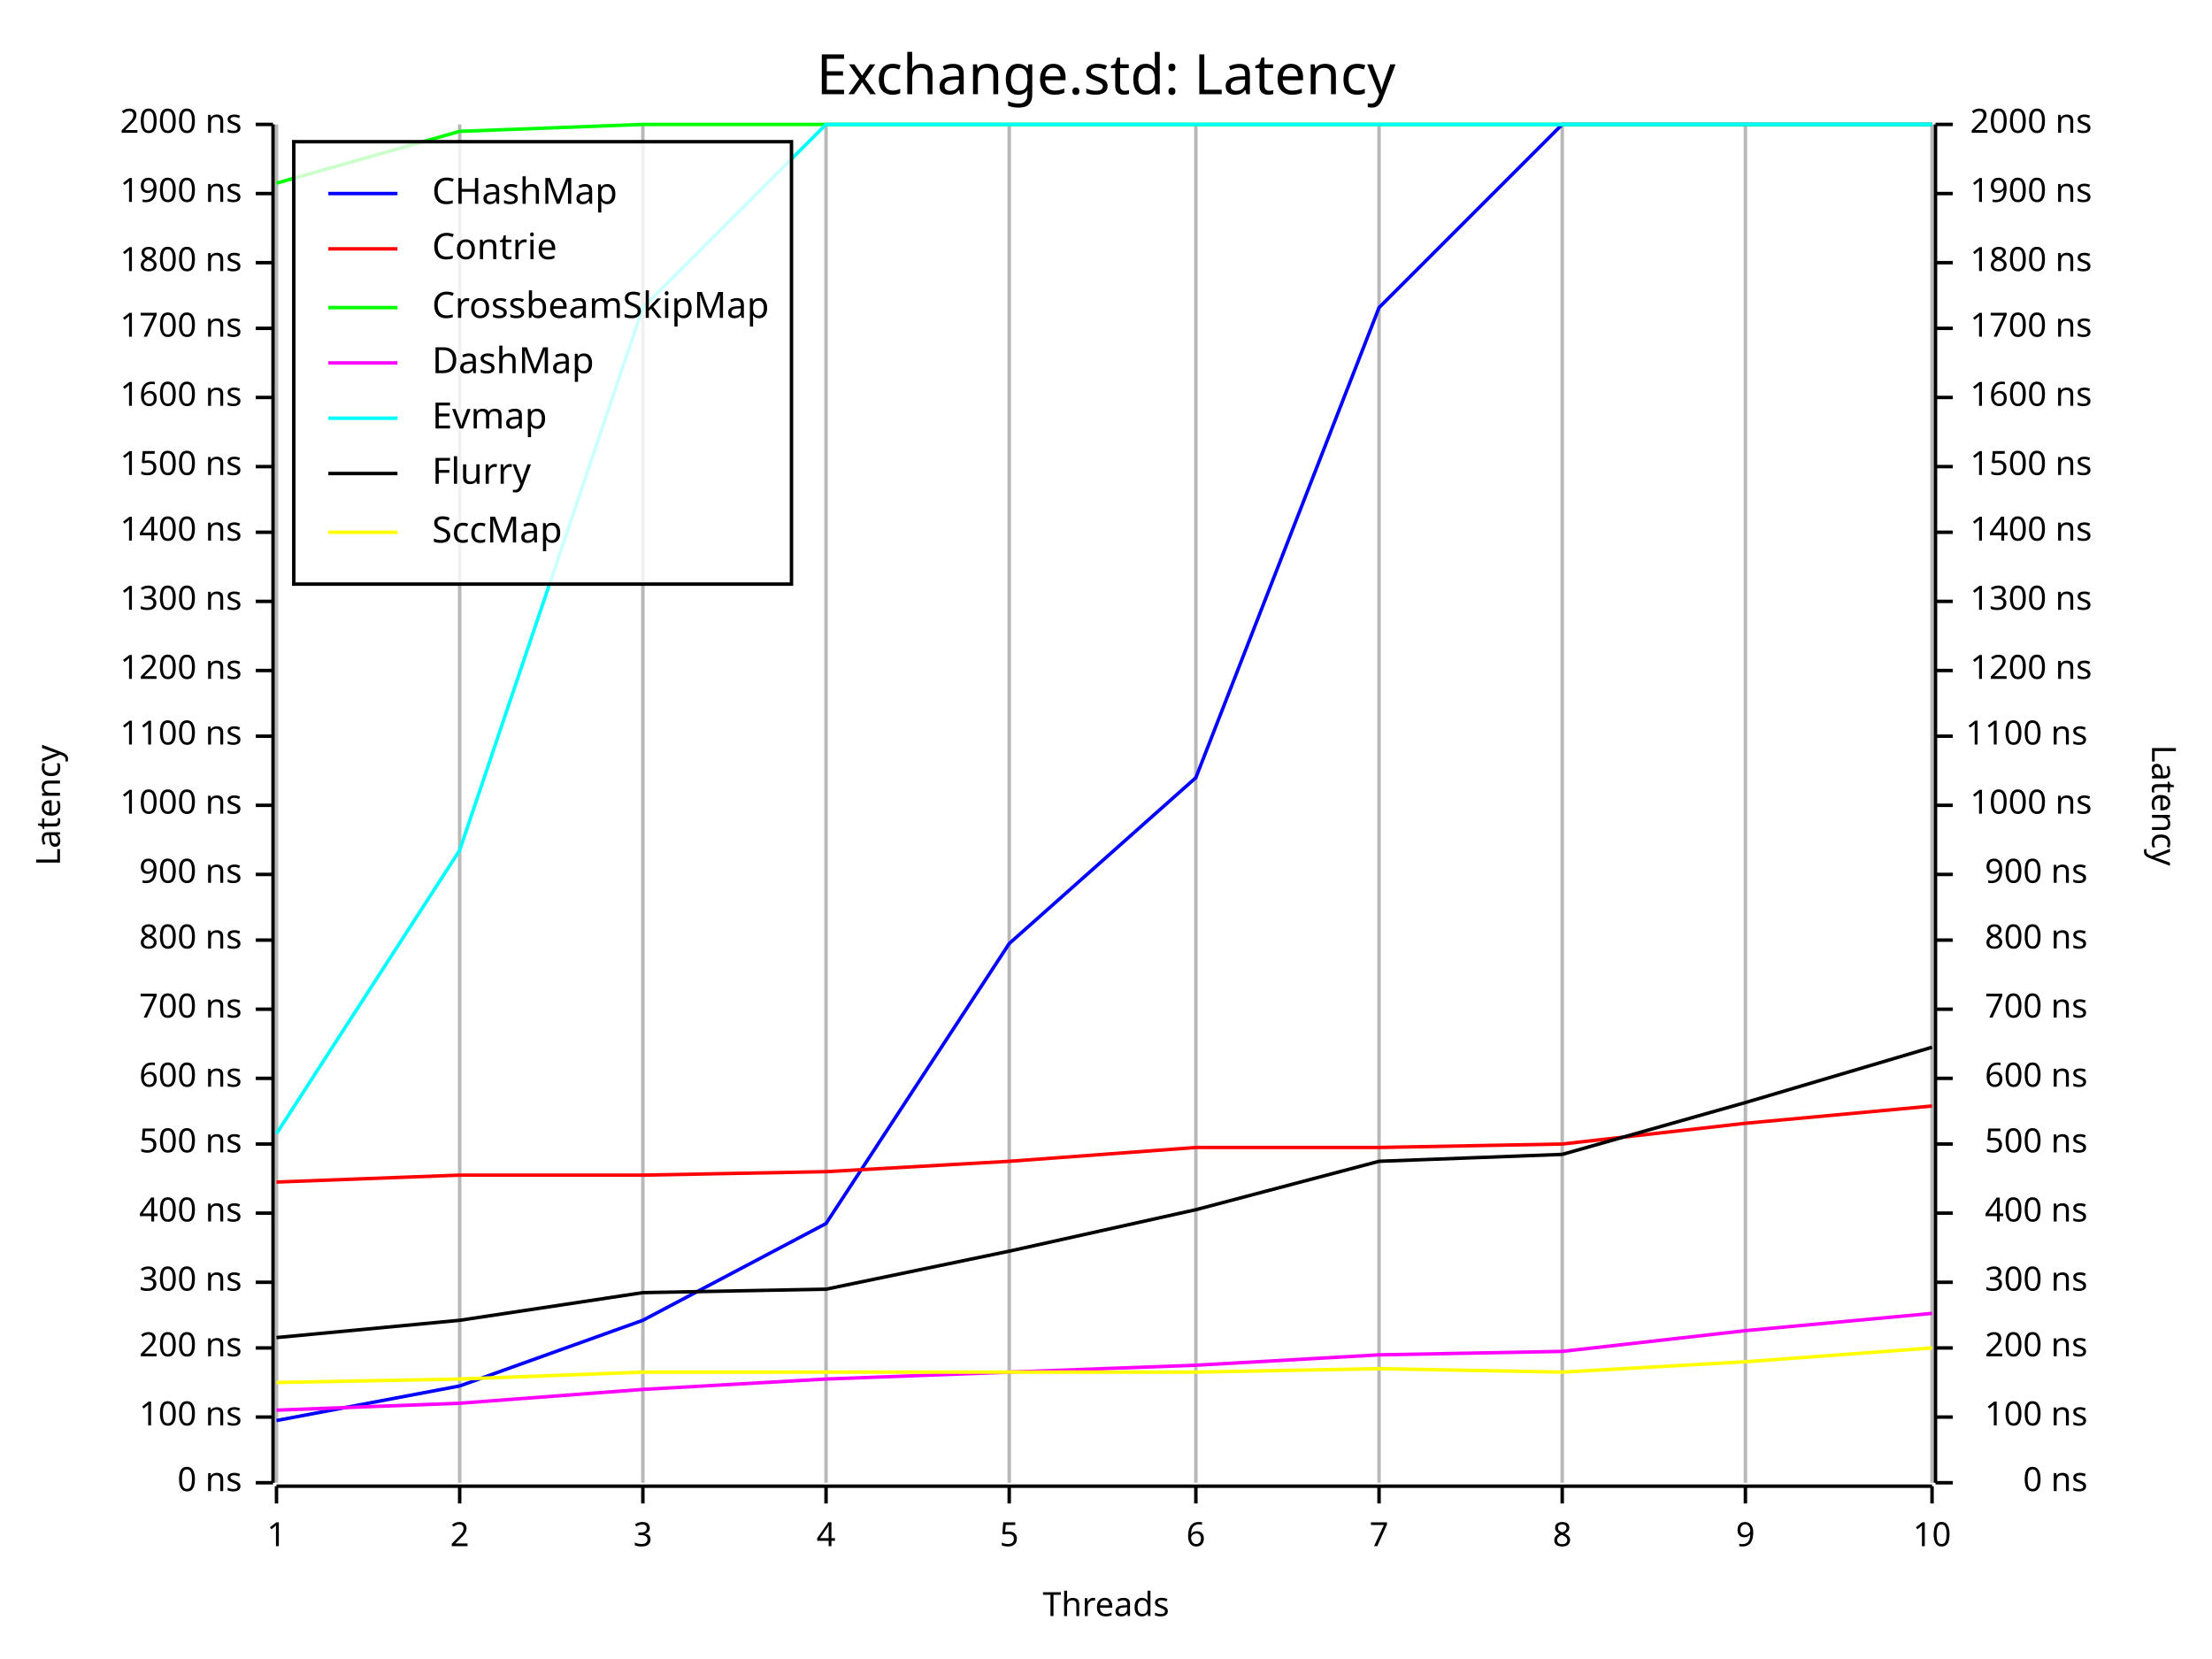
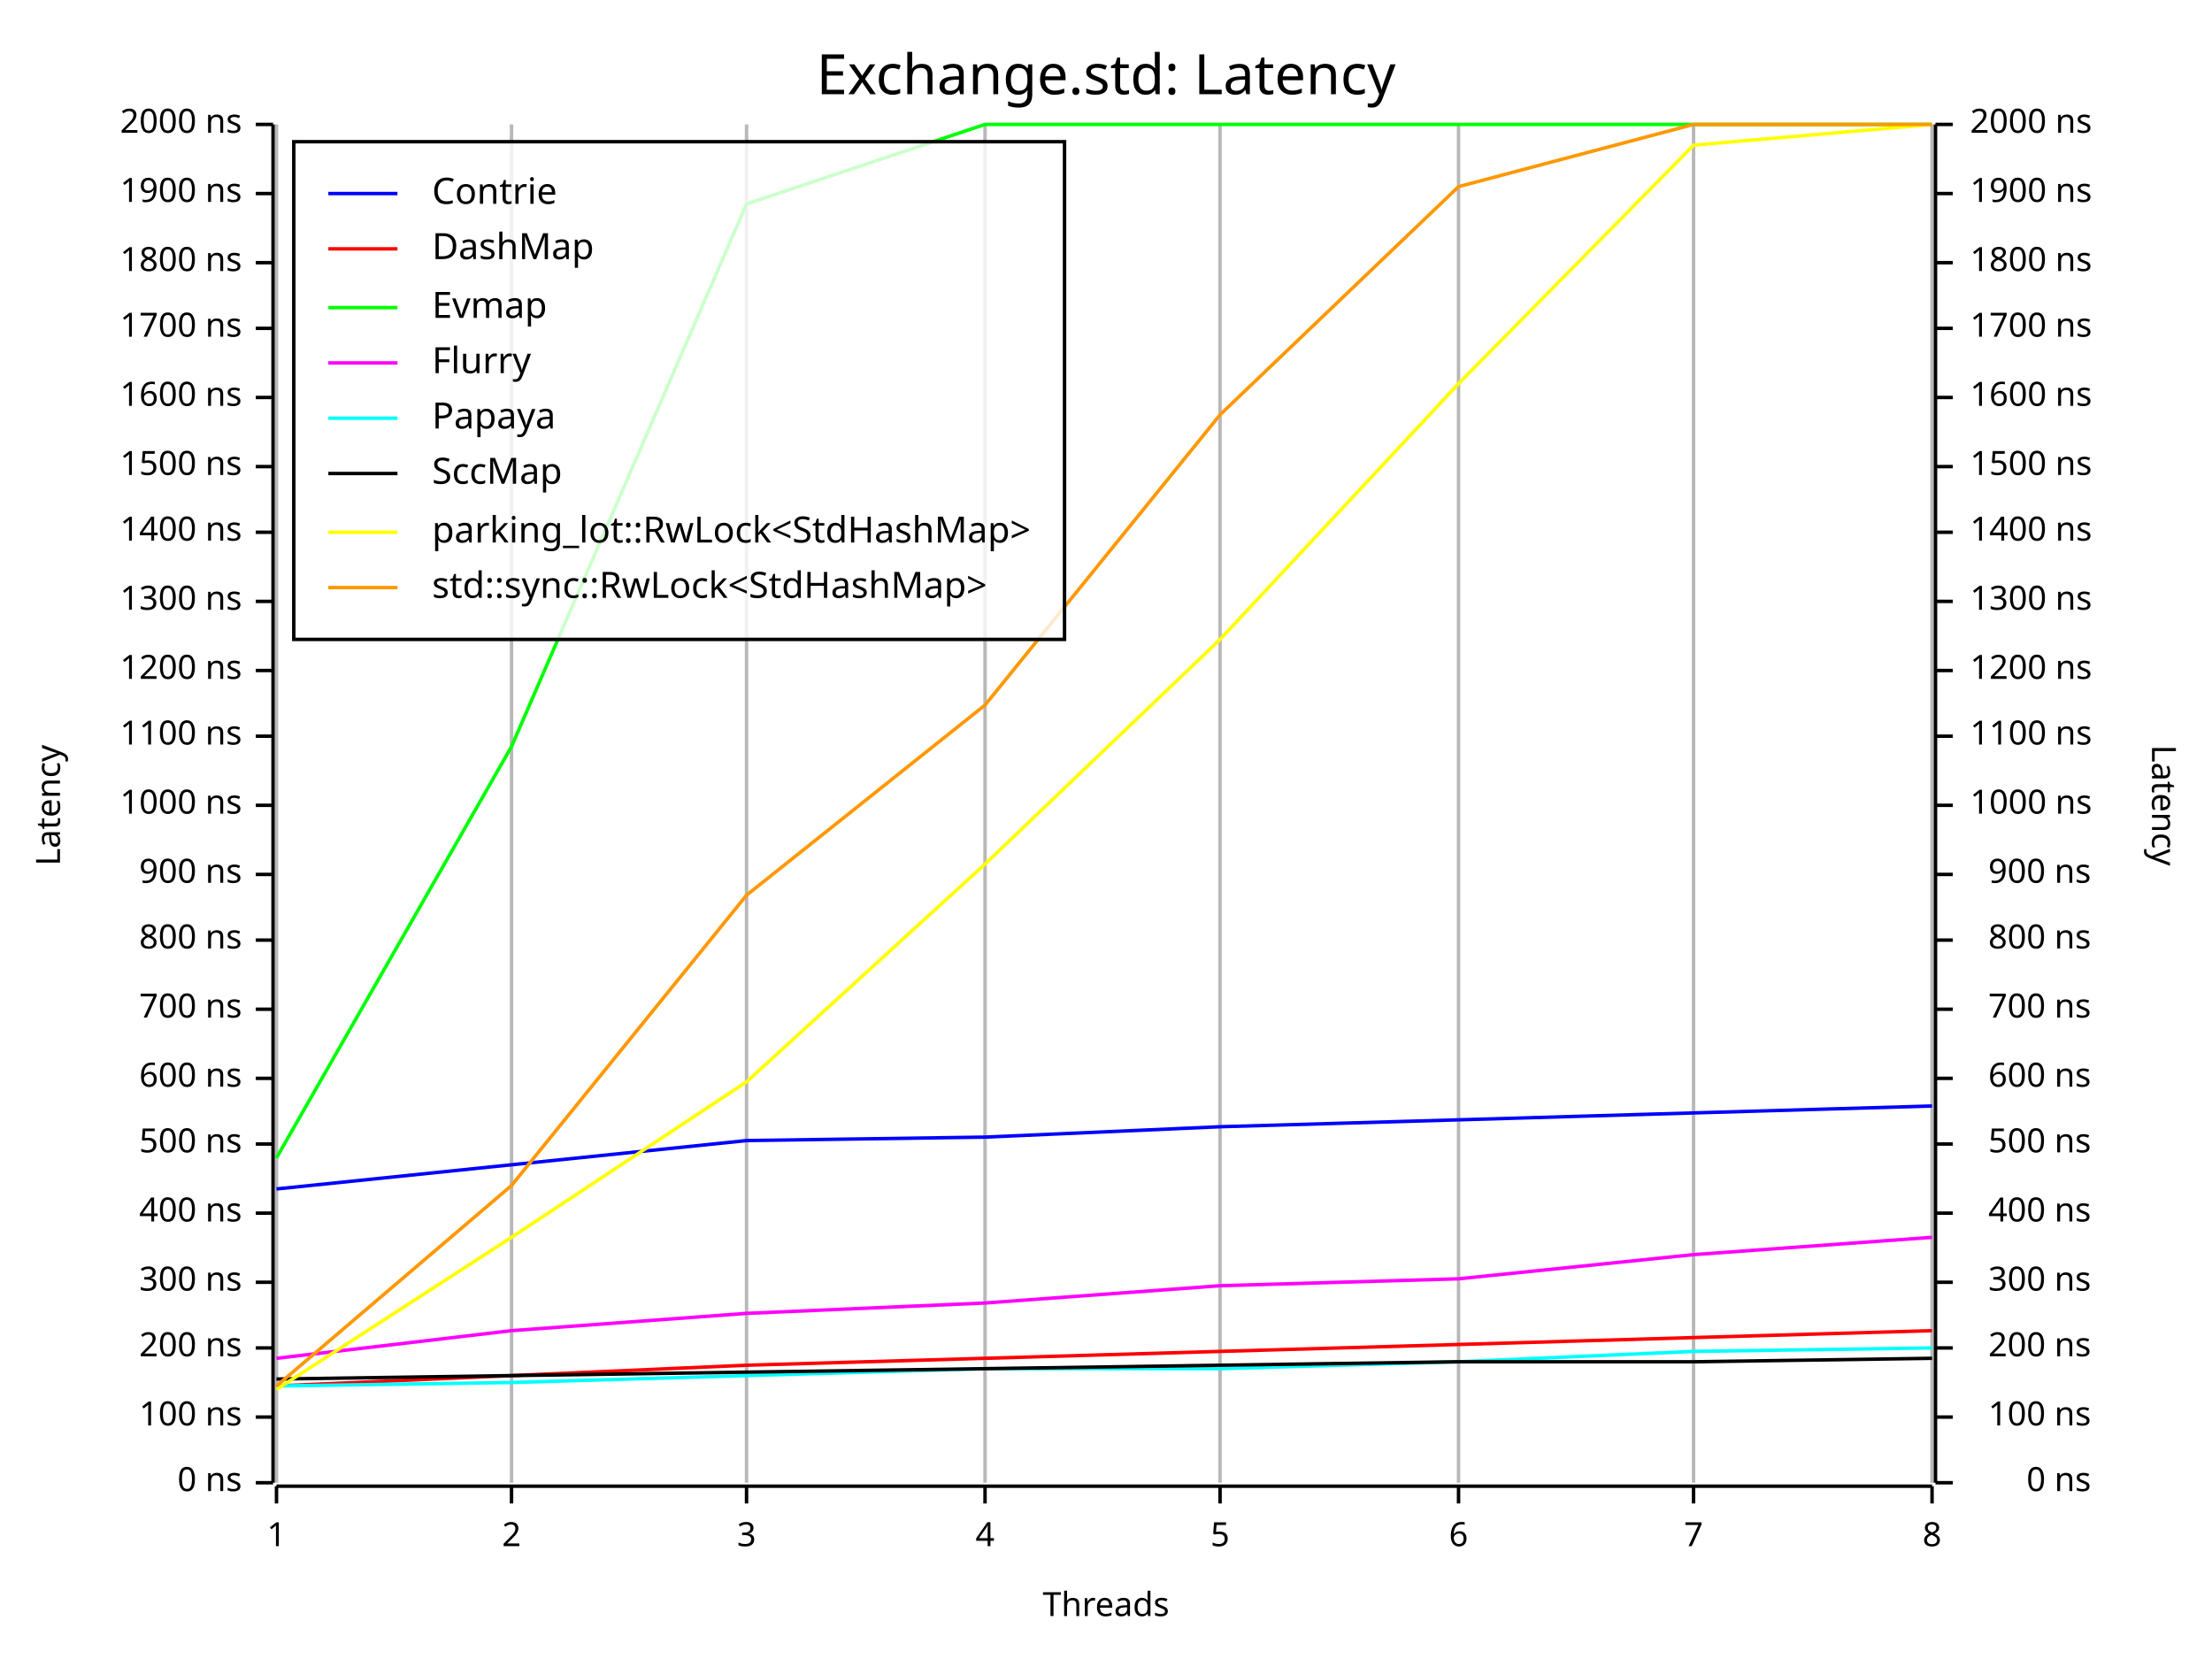
<svg xmlns="http://www.w3.org/2000/svg" width="640" height="480" viewBox="0 0 640 480">
  <rect x="0" y="0" width="640" height="480" opacity="1" fill="#FFFFFF" stroke="none" />
  <text x="320" y="15" dy="0.76em" text-anchor="middle" font-family="Fira Code" font-size="16.129" opacity="1" fill="#000000">
Exchange.std: Latency
</text>
  <line opacity="0.1" stroke="#000000" stroke-width="1" x1="80" y1="429" x2="80" y2="36" />
-   <line opacity="0.1" stroke="#000000" stroke-width="1" x1="133" y1="429" x2="133" y2="36" />
-   <line opacity="0.1" stroke="#000000" stroke-width="1" x1="186" y1="429" x2="186" y2="36" />
-   <line opacity="0.1" stroke="#000000" stroke-width="1" x1="239" y1="429" x2="239" y2="36" />
-   <line opacity="0.1" stroke="#000000" stroke-width="1" x1="292" y1="429" x2="292" y2="36" />
-   <line opacity="0.1" stroke="#000000" stroke-width="1" x1="346" y1="429" x2="346" y2="36" />
-   <line opacity="0.1" stroke="#000000" stroke-width="1" x1="399" y1="429" x2="399" y2="36" />
-   <line opacity="0.1" stroke="#000000" stroke-width="1" x1="452" y1="429" x2="452" y2="36" />
-   <line opacity="0.1" stroke="#000000" stroke-width="1" x1="505" y1="429" x2="505" y2="36" />
+   <line opacity="0.1" stroke="#000000" stroke-width="1" x1="148" y1="429" x2="148" y2="36" />
+   <line opacity="0.1" stroke="#000000" stroke-width="1" x1="216" y1="429" x2="216" y2="36" />
+   <line opacity="0.1" stroke="#000000" stroke-width="1" x1="285" y1="429" x2="285" y2="36" />
+   <line opacity="0.1" stroke="#000000" stroke-width="1" x1="353" y1="429" x2="353" y2="36" />
+   <line opacity="0.1" stroke="#000000" stroke-width="1" x1="422" y1="429" x2="422" y2="36" />
+   <line opacity="0.1" stroke="#000000" stroke-width="1" x1="490" y1="429" x2="490" y2="36" />
  <line opacity="0.1" stroke="#000000" stroke-width="1" x1="559" y1="429" x2="559" y2="36" />
  <text x="10" y="233" dy="0.76em" text-anchor="middle" font-family="sans-serif" font-size="9.677" opacity="1" fill="#000000" transform="rotate(270, 10, 233)">
Latency
</text>
  <text x="320" y="470" dy="-0.5ex" text-anchor="middle" font-family="sans-serif" font-size="9.677" opacity="1" fill="#000000">
Threads
</text>
  <text x="630" y="233" dy="0.76em" text-anchor="middle" font-family="sans-serif" font-size="9.677" opacity="1" fill="#000000" transform="rotate(90, 630, 233)">
Latency
</text>
  <line opacity="0.2" stroke="#000000" stroke-width="1" x1="80" y1="429" x2="80" y2="36" />
-   <line opacity="0.2" stroke="#000000" stroke-width="1" x1="133" y1="429" x2="133" y2="36" />
-   <line opacity="0.2" stroke="#000000" stroke-width="1" x1="186" y1="429" x2="186" y2="36" />
-   <line opacity="0.2" stroke="#000000" stroke-width="1" x1="239" y1="429" x2="239" y2="36" />
-   <line opacity="0.2" stroke="#000000" stroke-width="1" x1="292" y1="429" x2="292" y2="36" />
-   <line opacity="0.2" stroke="#000000" stroke-width="1" x1="346" y1="429" x2="346" y2="36" />
-   <line opacity="0.2" stroke="#000000" stroke-width="1" x1="399" y1="429" x2="399" y2="36" />
-   <line opacity="0.2" stroke="#000000" stroke-width="1" x1="452" y1="429" x2="452" y2="36" />
-   <line opacity="0.2" stroke="#000000" stroke-width="1" x1="505" y1="429" x2="505" y2="36" />
+   <line opacity="0.2" stroke="#000000" stroke-width="1" x1="148" y1="429" x2="148" y2="36" />
+   <line opacity="0.2" stroke="#000000" stroke-width="1" x1="216" y1="429" x2="216" y2="36" />
+   <line opacity="0.2" stroke="#000000" stroke-width="1" x1="285" y1="429" x2="285" y2="36" />
+   <line opacity="0.2" stroke="#000000" stroke-width="1" x1="353" y1="429" x2="353" y2="36" />
+   <line opacity="0.2" stroke="#000000" stroke-width="1" x1="422" y1="429" x2="422" y2="36" />
+   <line opacity="0.2" stroke="#000000" stroke-width="1" x1="490" y1="429" x2="490" y2="36" />
  <line opacity="0.2" stroke="#000000" stroke-width="1" x1="559" y1="429" x2="559" y2="36" />
  <polyline fill="none" opacity="1" stroke="#000000" stroke-width="1" points="79,36 79,429 " />
  <text x="70" y="429" dy="0.5ex" text-anchor="end" font-family="sans-serif" font-size="9.677" opacity="1" fill="#000000">
0 ns
</text>
  <polyline fill="none" opacity="1" stroke="#000000" stroke-width="1" points="74,429 79,429 " />
  <text x="70" y="410" dy="0.5ex" text-anchor="end" font-family="sans-serif" font-size="9.677" opacity="1" fill="#000000">
100 ns
</text>
  <polyline fill="none" opacity="1" stroke="#000000" stroke-width="1" points="74,410 79,410 " />
  <text x="70" y="390" dy="0.5ex" text-anchor="end" font-family="sans-serif" font-size="9.677" opacity="1" fill="#000000">
200 ns
</text>
  <polyline fill="none" opacity="1" stroke="#000000" stroke-width="1" points="74,390 79,390 " />
  <text x="70" y="371" dy="0.5ex" text-anchor="end" font-family="sans-serif" font-size="9.677" opacity="1" fill="#000000">
300 ns
</text>
  <polyline fill="none" opacity="1" stroke="#000000" stroke-width="1" points="74,371 79,371 " />
  <text x="70" y="351" dy="0.5ex" text-anchor="end" font-family="sans-serif" font-size="9.677" opacity="1" fill="#000000">
400 ns
</text>
  <polyline fill="none" opacity="1" stroke="#000000" stroke-width="1" points="74,351 79,351 " />
  <text x="70" y="331" dy="0.5ex" text-anchor="end" font-family="sans-serif" font-size="9.677" opacity="1" fill="#000000">
500 ns
</text>
  <polyline fill="none" opacity="1" stroke="#000000" stroke-width="1" points="74,331 79,331 " />
  <text x="70" y="312" dy="0.5ex" text-anchor="end" font-family="sans-serif" font-size="9.677" opacity="1" fill="#000000">
600 ns
</text>
  <polyline fill="none" opacity="1" stroke="#000000" stroke-width="1" points="74,312 79,312 " />
  <text x="70" y="292" dy="0.5ex" text-anchor="end" font-family="sans-serif" font-size="9.677" opacity="1" fill="#000000">
700 ns
</text>
  <polyline fill="none" opacity="1" stroke="#000000" stroke-width="1" points="74,292 79,292 " />
  <text x="70" y="272" dy="0.5ex" text-anchor="end" font-family="sans-serif" font-size="9.677" opacity="1" fill="#000000">
800 ns
</text>
  <polyline fill="none" opacity="1" stroke="#000000" stroke-width="1" points="74,272 79,272 " />
  <text x="70" y="253" dy="0.5ex" text-anchor="end" font-family="sans-serif" font-size="9.677" opacity="1" fill="#000000">
900 ns
</text>
  <polyline fill="none" opacity="1" stroke="#000000" stroke-width="1" points="74,253 79,253 " />
  <text x="70" y="233" dy="0.5ex" text-anchor="end" font-family="sans-serif" font-size="9.677" opacity="1" fill="#000000">
1000 ns
</text>
  <polyline fill="none" opacity="1" stroke="#000000" stroke-width="1" points="74,233 79,233 " />
  <text x="70" y="213" dy="0.5ex" text-anchor="end" font-family="sans-serif" font-size="9.677" opacity="1" fill="#000000">
1100 ns
</text>
  <polyline fill="none" opacity="1" stroke="#000000" stroke-width="1" points="74,213 79,213 " />
  <text x="70" y="194" dy="0.5ex" text-anchor="end" font-family="sans-serif" font-size="9.677" opacity="1" fill="#000000">
1200 ns
</text>
  <polyline fill="none" opacity="1" stroke="#000000" stroke-width="1" points="74,194 79,194 " />
  <text x="70" y="174" dy="0.5ex" text-anchor="end" font-family="sans-serif" font-size="9.677" opacity="1" fill="#000000">
1300 ns
</text>
  <polyline fill="none" opacity="1" stroke="#000000" stroke-width="1" points="74,174 79,174 " />
  <text x="70" y="154" dy="0.5ex" text-anchor="end" font-family="sans-serif" font-size="9.677" opacity="1" fill="#000000">
1400 ns
</text>
  <polyline fill="none" opacity="1" stroke="#000000" stroke-width="1" points="74,154 79,154 " />
  <text x="70" y="135" dy="0.5ex" text-anchor="end" font-family="sans-serif" font-size="9.677" opacity="1" fill="#000000">
1500 ns
</text>
  <polyline fill="none" opacity="1" stroke="#000000" stroke-width="1" points="74,135 79,135 " />
  <text x="70" y="115" dy="0.5ex" text-anchor="end" font-family="sans-serif" font-size="9.677" opacity="1" fill="#000000">
1600 ns
</text>
  <polyline fill="none" opacity="1" stroke="#000000" stroke-width="1" points="74,115 79,115 " />
  <text x="70" y="95" dy="0.5ex" text-anchor="end" font-family="sans-serif" font-size="9.677" opacity="1" fill="#000000">
1700 ns
</text>
  <polyline fill="none" opacity="1" stroke="#000000" stroke-width="1" points="74,95 79,95 " />
  <text x="70" y="76" dy="0.5ex" text-anchor="end" font-family="sans-serif" font-size="9.677" opacity="1" fill="#000000">
1800 ns
</text>
  <polyline fill="none" opacity="1" stroke="#000000" stroke-width="1" points="74,76 79,76 " />
  <text x="70" y="56" dy="0.5ex" text-anchor="end" font-family="sans-serif" font-size="9.677" opacity="1" fill="#000000">
1900 ns
</text>
  <polyline fill="none" opacity="1" stroke="#000000" stroke-width="1" points="74,56 79,56 " />
  <text x="70" y="36" dy="0.5ex" text-anchor="end" font-family="sans-serif" font-size="9.677" opacity="1" fill="#000000">
2000 ns
</text>
  <polyline fill="none" opacity="1" stroke="#000000" stroke-width="1" points="74,36 79,36 " />
  <polyline fill="none" opacity="1" stroke="#000000" stroke-width="1" points="80,430 559,430 " />
  <text x="80" y="440" dy="0.76em" text-anchor="middle" font-family="sans-serif" font-size="9.677" opacity="1" fill="#000000">
1
</text>
  <polyline fill="none" opacity="1" stroke="#000000" stroke-width="1" points="80,430 80,435 " />
-   <text x="133" y="440" dy="0.76em" text-anchor="middle" font-family="sans-serif" font-size="9.677" opacity="1" fill="#000000">
+   <text x="148" y="440" dy="0.76em" text-anchor="middle" font-family="sans-serif" font-size="9.677" opacity="1" fill="#000000">
2
</text>
-   <polyline fill="none" opacity="1" stroke="#000000" stroke-width="1" points="133,430 133,435 " />
-   <text x="186" y="440" dy="0.76em" text-anchor="middle" font-family="sans-serif" font-size="9.677" opacity="1" fill="#000000">
+   <polyline fill="none" opacity="1" stroke="#000000" stroke-width="1" points="148,430 148,435 " />
+   <text x="216" y="440" dy="0.76em" text-anchor="middle" font-family="sans-serif" font-size="9.677" opacity="1" fill="#000000">
3
</text>
-   <polyline fill="none" opacity="1" stroke="#000000" stroke-width="1" points="186,430 186,435 " />
-   <text x="239" y="440" dy="0.76em" text-anchor="middle" font-family="sans-serif" font-size="9.677" opacity="1" fill="#000000">
+   <polyline fill="none" opacity="1" stroke="#000000" stroke-width="1" points="216,430 216,435 " />
+   <text x="285" y="440" dy="0.76em" text-anchor="middle" font-family="sans-serif" font-size="9.677" opacity="1" fill="#000000">
4
</text>
-   <polyline fill="none" opacity="1" stroke="#000000" stroke-width="1" points="239,430 239,435 " />
-   <text x="292" y="440" dy="0.76em" text-anchor="middle" font-family="sans-serif" font-size="9.677" opacity="1" fill="#000000">
+   <polyline fill="none" opacity="1" stroke="#000000" stroke-width="1" points="285,430 285,435 " />
+   <text x="353" y="440" dy="0.76em" text-anchor="middle" font-family="sans-serif" font-size="9.677" opacity="1" fill="#000000">
5
</text>
-   <polyline fill="none" opacity="1" stroke="#000000" stroke-width="1" points="292,430 292,435 " />
-   <text x="346" y="440" dy="0.76em" text-anchor="middle" font-family="sans-serif" font-size="9.677" opacity="1" fill="#000000">
+   <polyline fill="none" opacity="1" stroke="#000000" stroke-width="1" points="353,430 353,435 " />
+   <text x="422" y="440" dy="0.76em" text-anchor="middle" font-family="sans-serif" font-size="9.677" opacity="1" fill="#000000">
6
</text>
-   <polyline fill="none" opacity="1" stroke="#000000" stroke-width="1" points="346,430 346,435 " />
-   <text x="399" y="440" dy="0.76em" text-anchor="middle" font-family="sans-serif" font-size="9.677" opacity="1" fill="#000000">
+   <polyline fill="none" opacity="1" stroke="#000000" stroke-width="1" points="422,430 422,435 " />
+   <text x="490" y="440" dy="0.76em" text-anchor="middle" font-family="sans-serif" font-size="9.677" opacity="1" fill="#000000">
7
</text>
-   <polyline fill="none" opacity="1" stroke="#000000" stroke-width="1" points="399,430 399,435 " />
-   <text x="452" y="440" dy="0.76em" text-anchor="middle" font-family="sans-serif" font-size="9.677" opacity="1" fill="#000000">
+   <polyline fill="none" opacity="1" stroke="#000000" stroke-width="1" points="490,430 490,435 " />
+   <text x="559" y="440" dy="0.76em" text-anchor="middle" font-family="sans-serif" font-size="9.677" opacity="1" fill="#000000">
8
- </text>
-   <polyline fill="none" opacity="1" stroke="#000000" stroke-width="1" points="452,430 452,435 " />
-   <text x="505" y="440" dy="0.76em" text-anchor="middle" font-family="sans-serif" font-size="9.677" opacity="1" fill="#000000">
- 9
- </text>
-   <polyline fill="none" opacity="1" stroke="#000000" stroke-width="1" points="505,430 505,435 " />
-   <text x="559" y="440" dy="0.76em" text-anchor="middle" font-family="sans-serif" font-size="9.677" opacity="1" fill="#000000">
- 10
</text>
  <polyline fill="none" opacity="1" stroke="#000000" stroke-width="1" points="559,430 559,435 " />
  <polyline fill="none" opacity="1" stroke="#000000" stroke-width="1" points="560,36 560,429 " />
-   <text x="604" y="429" dy="0.5ex" text-anchor="end" font-family="sans-serif" font-size="9.677" opacity="1" fill="#000000">
+   <text x="605" y="429" dy="0.5ex" text-anchor="end" font-family="sans-serif" font-size="9.677" opacity="1" fill="#000000">
0 ns
</text>
  <polyline fill="none" opacity="1" stroke="#000000" stroke-width="1" points="560,429 565,429 " />
-   <text x="604" y="410" dy="0.5ex" text-anchor="end" font-family="sans-serif" font-size="9.677" opacity="1" fill="#000000">
+   <text x="605" y="410" dy="0.5ex" text-anchor="end" font-family="sans-serif" font-size="9.677" opacity="1" fill="#000000">
100 ns
</text>
  <polyline fill="none" opacity="1" stroke="#000000" stroke-width="1" points="560,410 565,410 " />
-   <text x="604" y="390" dy="0.5ex" text-anchor="end" font-family="sans-serif" font-size="9.677" opacity="1" fill="#000000">
+   <text x="605" y="390" dy="0.5ex" text-anchor="end" font-family="sans-serif" font-size="9.677" opacity="1" fill="#000000">
200 ns
</text>
  <polyline fill="none" opacity="1" stroke="#000000" stroke-width="1" points="560,390 565,390 " />
-   <text x="604" y="371" dy="0.5ex" text-anchor="end" font-family="sans-serif" font-size="9.677" opacity="1" fill="#000000">
+   <text x="605" y="371" dy="0.5ex" text-anchor="end" font-family="sans-serif" font-size="9.677" opacity="1" fill="#000000">
300 ns
</text>
  <polyline fill="none" opacity="1" stroke="#000000" stroke-width="1" points="560,371 565,371 " />
-   <text x="604" y="351" dy="0.5ex" text-anchor="end" font-family="sans-serif" font-size="9.677" opacity="1" fill="#000000">
+   <text x="605" y="351" dy="0.5ex" text-anchor="end" font-family="sans-serif" font-size="9.677" opacity="1" fill="#000000">
400 ns
</text>
  <polyline fill="none" opacity="1" stroke="#000000" stroke-width="1" points="560,351 565,351 " />
-   <text x="604" y="331" dy="0.5ex" text-anchor="end" font-family="sans-serif" font-size="9.677" opacity="1" fill="#000000">
+   <text x="605" y="331" dy="0.5ex" text-anchor="end" font-family="sans-serif" font-size="9.677" opacity="1" fill="#000000">
500 ns
</text>
  <polyline fill="none" opacity="1" stroke="#000000" stroke-width="1" points="560,331 565,331 " />
-   <text x="604" y="312" dy="0.5ex" text-anchor="end" font-family="sans-serif" font-size="9.677" opacity="1" fill="#000000">
+   <text x="605" y="312" dy="0.5ex" text-anchor="end" font-family="sans-serif" font-size="9.677" opacity="1" fill="#000000">
600 ns
</text>
  <polyline fill="none" opacity="1" stroke="#000000" stroke-width="1" points="560,312 565,312 " />
-   <text x="604" y="292" dy="0.5ex" text-anchor="end" font-family="sans-serif" font-size="9.677" opacity="1" fill="#000000">
+   <text x="605" y="292" dy="0.5ex" text-anchor="end" font-family="sans-serif" font-size="9.677" opacity="1" fill="#000000">
700 ns
</text>
  <polyline fill="none" opacity="1" stroke="#000000" stroke-width="1" points="560,292 565,292 " />
-   <text x="604" y="272" dy="0.5ex" text-anchor="end" font-family="sans-serif" font-size="9.677" opacity="1" fill="#000000">
+   <text x="605" y="272" dy="0.5ex" text-anchor="end" font-family="sans-serif" font-size="9.677" opacity="1" fill="#000000">
800 ns
</text>
  <polyline fill="none" opacity="1" stroke="#000000" stroke-width="1" points="560,272 565,272 " />
-   <text x="604" y="253" dy="0.5ex" text-anchor="end" font-family="sans-serif" font-size="9.677" opacity="1" fill="#000000">
+   <text x="605" y="253" dy="0.5ex" text-anchor="end" font-family="sans-serif" font-size="9.677" opacity="1" fill="#000000">
900 ns
</text>
  <polyline fill="none" opacity="1" stroke="#000000" stroke-width="1" points="560,253 565,253 " />
  <text x="570" y="233" dy="0.5ex" text-anchor="start" font-family="sans-serif" font-size="9.677" opacity="1" fill="#000000">
1000 ns
</text>
  <polyline fill="none" opacity="1" stroke="#000000" stroke-width="1" points="560,233 565,233 " />
-   <text x="604" y="213" dy="0.5ex" text-anchor="end" font-family="sans-serif" font-size="9.677" opacity="1" fill="#000000">
+   <text x="570" y="213" dy="0.5ex" text-anchor="start" font-family="sans-serif" font-size="9.677" opacity="1" fill="#000000">
1100 ns
</text>
  <polyline fill="none" opacity="1" stroke="#000000" stroke-width="1" points="560,213 565,213 " />
  <text x="570" y="194" dy="0.5ex" text-anchor="start" font-family="sans-serif" font-size="9.677" opacity="1" fill="#000000">
1200 ns
</text>
  <polyline fill="none" opacity="1" stroke="#000000" stroke-width="1" points="560,194 565,194 " />
  <text x="570" y="174" dy="0.5ex" text-anchor="start" font-family="sans-serif" font-size="9.677" opacity="1" fill="#000000">
1300 ns
</text>
  <polyline fill="none" opacity="1" stroke="#000000" stroke-width="1" points="560,174 565,174 " />
  <text x="570" y="154" dy="0.5ex" text-anchor="start" font-family="sans-serif" font-size="9.677" opacity="1" fill="#000000">
1400 ns
</text>
  <polyline fill="none" opacity="1" stroke="#000000" stroke-width="1" points="560,154 565,154 " />
  <text x="570" y="135" dy="0.5ex" text-anchor="start" font-family="sans-serif" font-size="9.677" opacity="1" fill="#000000">
1500 ns
</text>
  <polyline fill="none" opacity="1" stroke="#000000" stroke-width="1" points="560,135 565,135 " />
  <text x="570" y="115" dy="0.5ex" text-anchor="start" font-family="sans-serif" font-size="9.677" opacity="1" fill="#000000">
1600 ns
</text>
  <polyline fill="none" opacity="1" stroke="#000000" stroke-width="1" points="560,115 565,115 " />
  <text x="570" y="95" dy="0.5ex" text-anchor="start" font-family="sans-serif" font-size="9.677" opacity="1" fill="#000000">
1700 ns
</text>
  <polyline fill="none" opacity="1" stroke="#000000" stroke-width="1" points="560,95 565,95 " />
  <text x="570" y="76" dy="0.5ex" text-anchor="start" font-family="sans-serif" font-size="9.677" opacity="1" fill="#000000">
1800 ns
</text>
  <polyline fill="none" opacity="1" stroke="#000000" stroke-width="1" points="560,76 565,76 " />
  <text x="570" y="56" dy="0.5ex" text-anchor="start" font-family="sans-serif" font-size="9.677" opacity="1" fill="#000000">
1900 ns
</text>
  <polyline fill="none" opacity="1" stroke="#000000" stroke-width="1" points="560,56 565,56 " />
  <text x="570" y="36" dy="0.5ex" text-anchor="start" font-family="sans-serif" font-size="9.677" opacity="1" fill="#000000">
2000 ns
</text>
  <polyline fill="none" opacity="1" stroke="#000000" stroke-width="1" points="560,36 565,36 " />
-   <polyline fill="none" opacity="1" stroke="#0000FF" stroke-width="1" points="80,411 133,401 186,382 239,354 292,273 346,225 399,89 452,36 505,36 559,36 " />
-   <polyline fill="none" opacity="1" stroke="#FF0000" stroke-width="1" points="80,342 133,340 186,340 239,339 292,336 346,332 399,332 452,331 505,325 559,320 " />
-   <polyline fill="none" opacity="1" stroke="#00FF00" stroke-width="1" points="80,53 133,38 186,36 239,36 292,36 346,36 399,36 452,36 505,36 559,36 " />
-   <polyline fill="none" opacity="1" stroke="#FF00FF" stroke-width="1" points="80,408 133,406 186,402 239,399 292,397 346,395 399,392 452,391 505,385 559,380 " />
-   <polyline fill="none" opacity="1" stroke="#00FFFF" stroke-width="1" points="80,328 133,246 186,89 239,36 292,36 346,36 399,36 452,36 505,36 559,36 " />
-   <polyline fill="none" opacity="1" stroke="#000000" stroke-width="1" points="80,387 133,382 186,374 239,373 292,362 346,350 399,336 452,334 505,319 559,303 " />
-   <polyline fill="none" opacity="1" stroke="#FFFF00" stroke-width="1" points="80,400 133,399 186,397 239,397 292,397 346,397 399,396 452,397 505,394 559,390 " />
-   <rect x="85" y="41" width="144" height="128" opacity="0.8" fill="#FFFFFF" stroke="none" />
-   <rect x="85" y="41" width="144" height="128" opacity="1" fill="none" stroke="#000000" />
+   <polyline fill="none" opacity="1" stroke="#0000FF" stroke-width="1" points="80,344 148,337 216,330 285,329 353,326 422,324 490,322 559,320 " />
+   <polyline fill="none" opacity="1" stroke="#FF0000" stroke-width="1" points="80,401 148,398 216,395 285,393 353,391 422,389 490,387 559,385 " />
+   <polyline fill="none" opacity="1" stroke="#00FF00" stroke-width="1" points="80,335 148,216 216,59 285,36 353,36 422,36 490,36 559,36 " />
+   <polyline fill="none" opacity="1" stroke="#FF00FF" stroke-width="1" points="80,393 148,385 216,380 285,377 353,372 422,370 490,363 559,358 " />
+   <polyline fill="none" opacity="1" stroke="#00FFFF" stroke-width="1" points="80,401 148,400 216,398 285,396 353,396 422,394 490,391 559,390 " />
+   <polyline fill="none" opacity="1" stroke="#000000" stroke-width="1" points="80,399 148,398 216,397 285,396 353,395 422,394 490,394 559,393 " />
+   <polyline fill="none" opacity="1" stroke="#FFFF00" stroke-width="1" points="80,402 148,358 216,313 285,250 353,185 422,111 490,42 559,36 " />
+   <polyline fill="none" opacity="1" stroke="#FF9800" stroke-width="1" points="80,401 148,343 216,259 285,204 353,120 422,54 490,36 559,36 " />
+   <rect x="85" y="41" width="223" height="144" opacity="0.8" fill="#FFFFFF" stroke="none" />
+   <rect x="85" y="41" width="223" height="144" opacity="1" fill="none" stroke="#000000" />
  <text x="125" y="51" dy="0.76em" text-anchor="start" font-family="Fira Code" font-size="10.484" opacity="1" fill="#000000">
- CHashMap
+ Contrie
</text>
  <text x="125" y="67" dy="0.76em" text-anchor="start" font-family="Fira Code" font-size="10.484" opacity="1" fill="#000000">
- Contrie
+ DashMap
</text>
  <text x="125" y="84" dy="0.76em" text-anchor="start" font-family="Fira Code" font-size="10.484" opacity="1" fill="#000000">
- CrossbeamSkipMap
+ Evmap
</text>
  <text x="125" y="100" dy="0.76em" text-anchor="start" font-family="Fira Code" font-size="10.484" opacity="1" fill="#000000">
- DashMap
+ Flurry
</text>
  <text x="125" y="116" dy="0.76em" text-anchor="start" font-family="Fira Code" font-size="10.484" opacity="1" fill="#000000">
- Evmap
+ Papaya
</text>
  <text x="125" y="132" dy="0.76em" text-anchor="start" font-family="Fira Code" font-size="10.484" opacity="1" fill="#000000">
- Flurry
+ SccMap
</text>
  <text x="125" y="149" dy="0.76em" text-anchor="start" font-family="Fira Code" font-size="10.484" opacity="1" fill="#000000">
- SccMap
+ parking_lot::RwLock&lt;StdHashMap&gt;
+ </text>
+   <text x="125" y="165" dy="0.76em" text-anchor="start" font-family="Fira Code" font-size="10.484" opacity="1" fill="#000000">
+ std::sync::RwLock&lt;StdHashMap&gt;
</text>
  <polyline fill="none" opacity="1" stroke="#0000FF" stroke-width="1" points="95,56 115,56 " />
  <polyline fill="none" opacity="1" stroke="#FF0000" stroke-width="1" points="95,72 115,72 " />
  <polyline fill="none" opacity="1" stroke="#00FF00" stroke-width="1" points="95,89 115,89 " />
  <polyline fill="none" opacity="1" stroke="#FF00FF" stroke-width="1" points="95,105 115,105 " />
  <polyline fill="none" opacity="1" stroke="#00FFFF" stroke-width="1" points="95,121 115,121 " />
  <polyline fill="none" opacity="1" stroke="#000000" stroke-width="1" points="95,137 115,137 " />
  <polyline fill="none" opacity="1" stroke="#FFFF00" stroke-width="1" points="95,154 115,154 " />
+   <polyline fill="none" opacity="1" stroke="#FF9800" stroke-width="1" points="95,170 115,170 " />
</svg>
